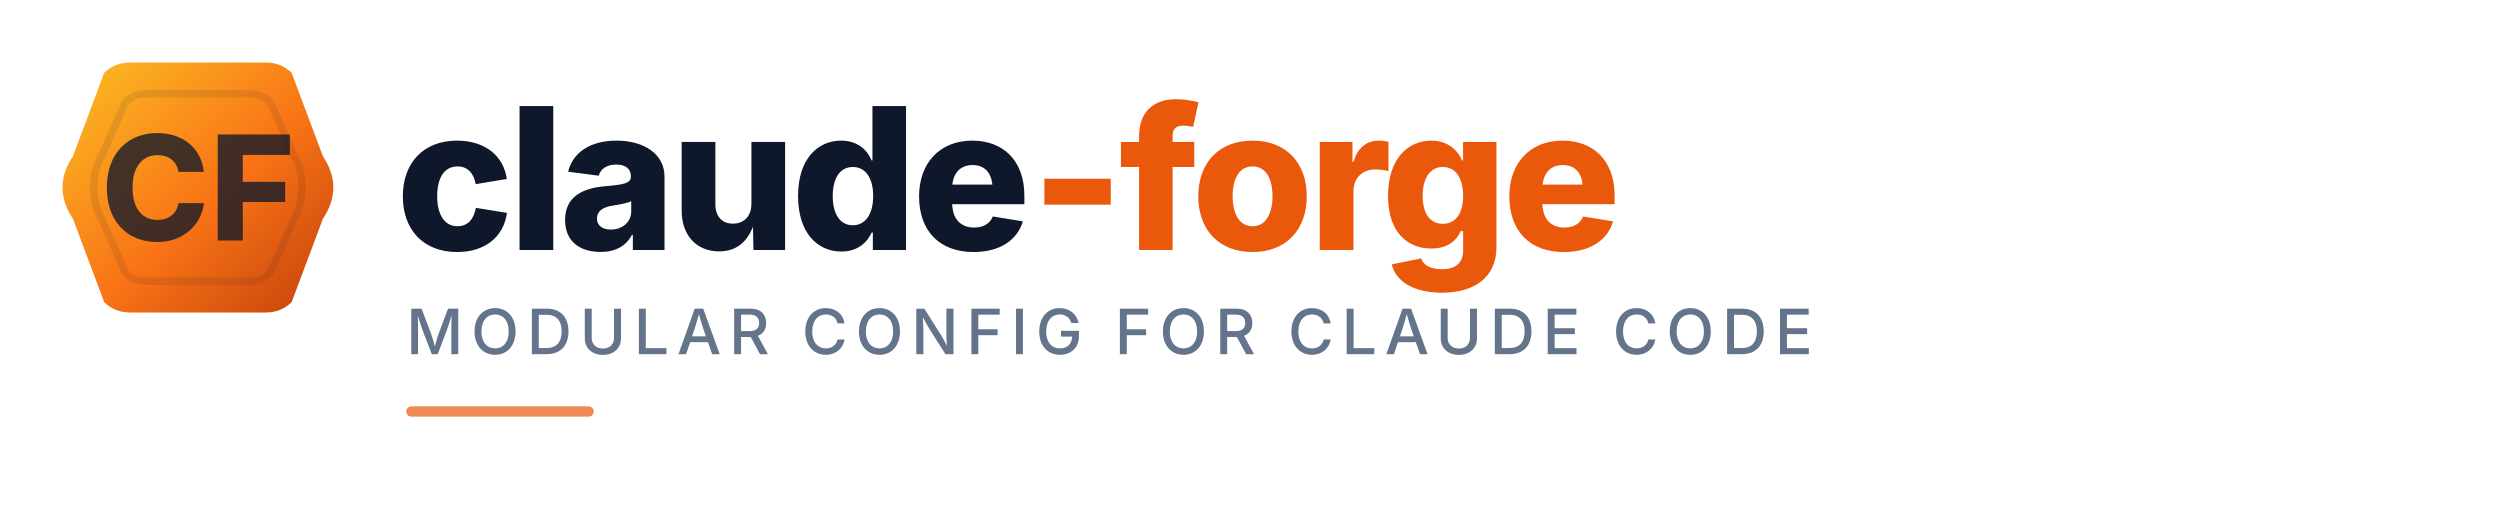
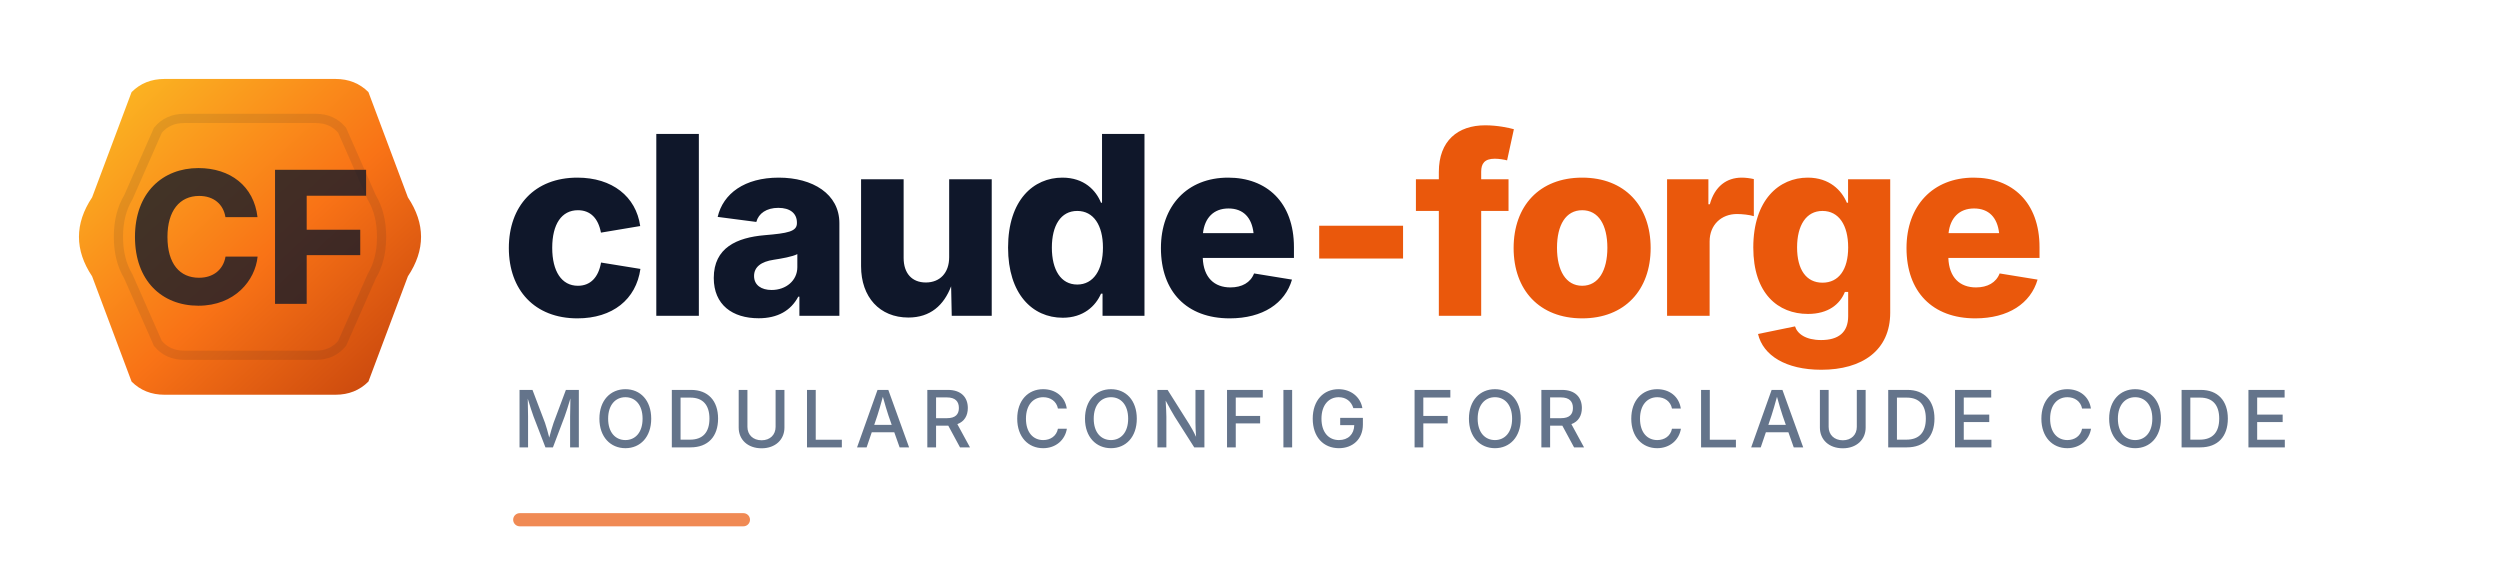
- <svg xmlns="http://www.w3.org/2000/svg" viewBox="0 0 480 100" width="480" height="100">
+ <svg xmlns="http://www.w3.org/2000/svg" viewBox="0 0 380 88" width="380" height="88">
  <defs>
    <linearGradient id="forge-g-l" x1="0" y1="0" x2="1" y2="1">
      <stop offset="0%" stop-color="#fbbf24" />
      <stop offset="55%" stop-color="#f97316" />
      <stop offset="100%" stop-color="#c2410c" />
    </linearGradient>
  </defs>
  <g transform="translate(12,8)">
    <path fill="url(#forge-g-l)" d="M13 4h26q3 0 5 2l6 16q2 3 2 6t-2 6l-6 16q-2 2-5 2H13q-3 0-5-2L2 34q-2-3-2-6t2-6L8 6q2-2 5-2z" />
    <path fill="none" stroke="rgba(15,23,42,.1)" stroke-width="1.4" d="M16 10h20q2.5 0 4 1.8l4.5 10.2q1.5 2.5 1.5 6t-1.5 6L40 44.2q-1.5 1.8-4 1.8H16q-2.5 0-4-1.8L7.5 34Q6 31.5 6 28t1.5-6L12 11.8q1.5-1.8 4-1.8z" />
    <text x="26" y="28" font-family="Inter,system-ui,sans-serif" font-size="28" font-weight="800" fill="rgba(15,23,42,.78)" text-anchor="middle" dominant-baseline="central">CF</text>
  </g>
  <text x="76" y="48" font-family="Inter,system-ui,sans-serif" font-size="38" font-weight="800" fill="#0f172a" letter-spacing="-1">claude<tspan fill="#ea580c">-forge</tspan>
  </text>
  <text x="78" y="68" font-family="Inter,system-ui,sans-serif" font-size="12" font-weight="500" fill="#64748b" letter-spacing="1.5">MODULAR CONFIG FOR CLAUDE CODE</text>
  <rect x="78" y="78" width="36" height="2" rx="1" fill="#ea580c" opacity=".7" />
</svg>
